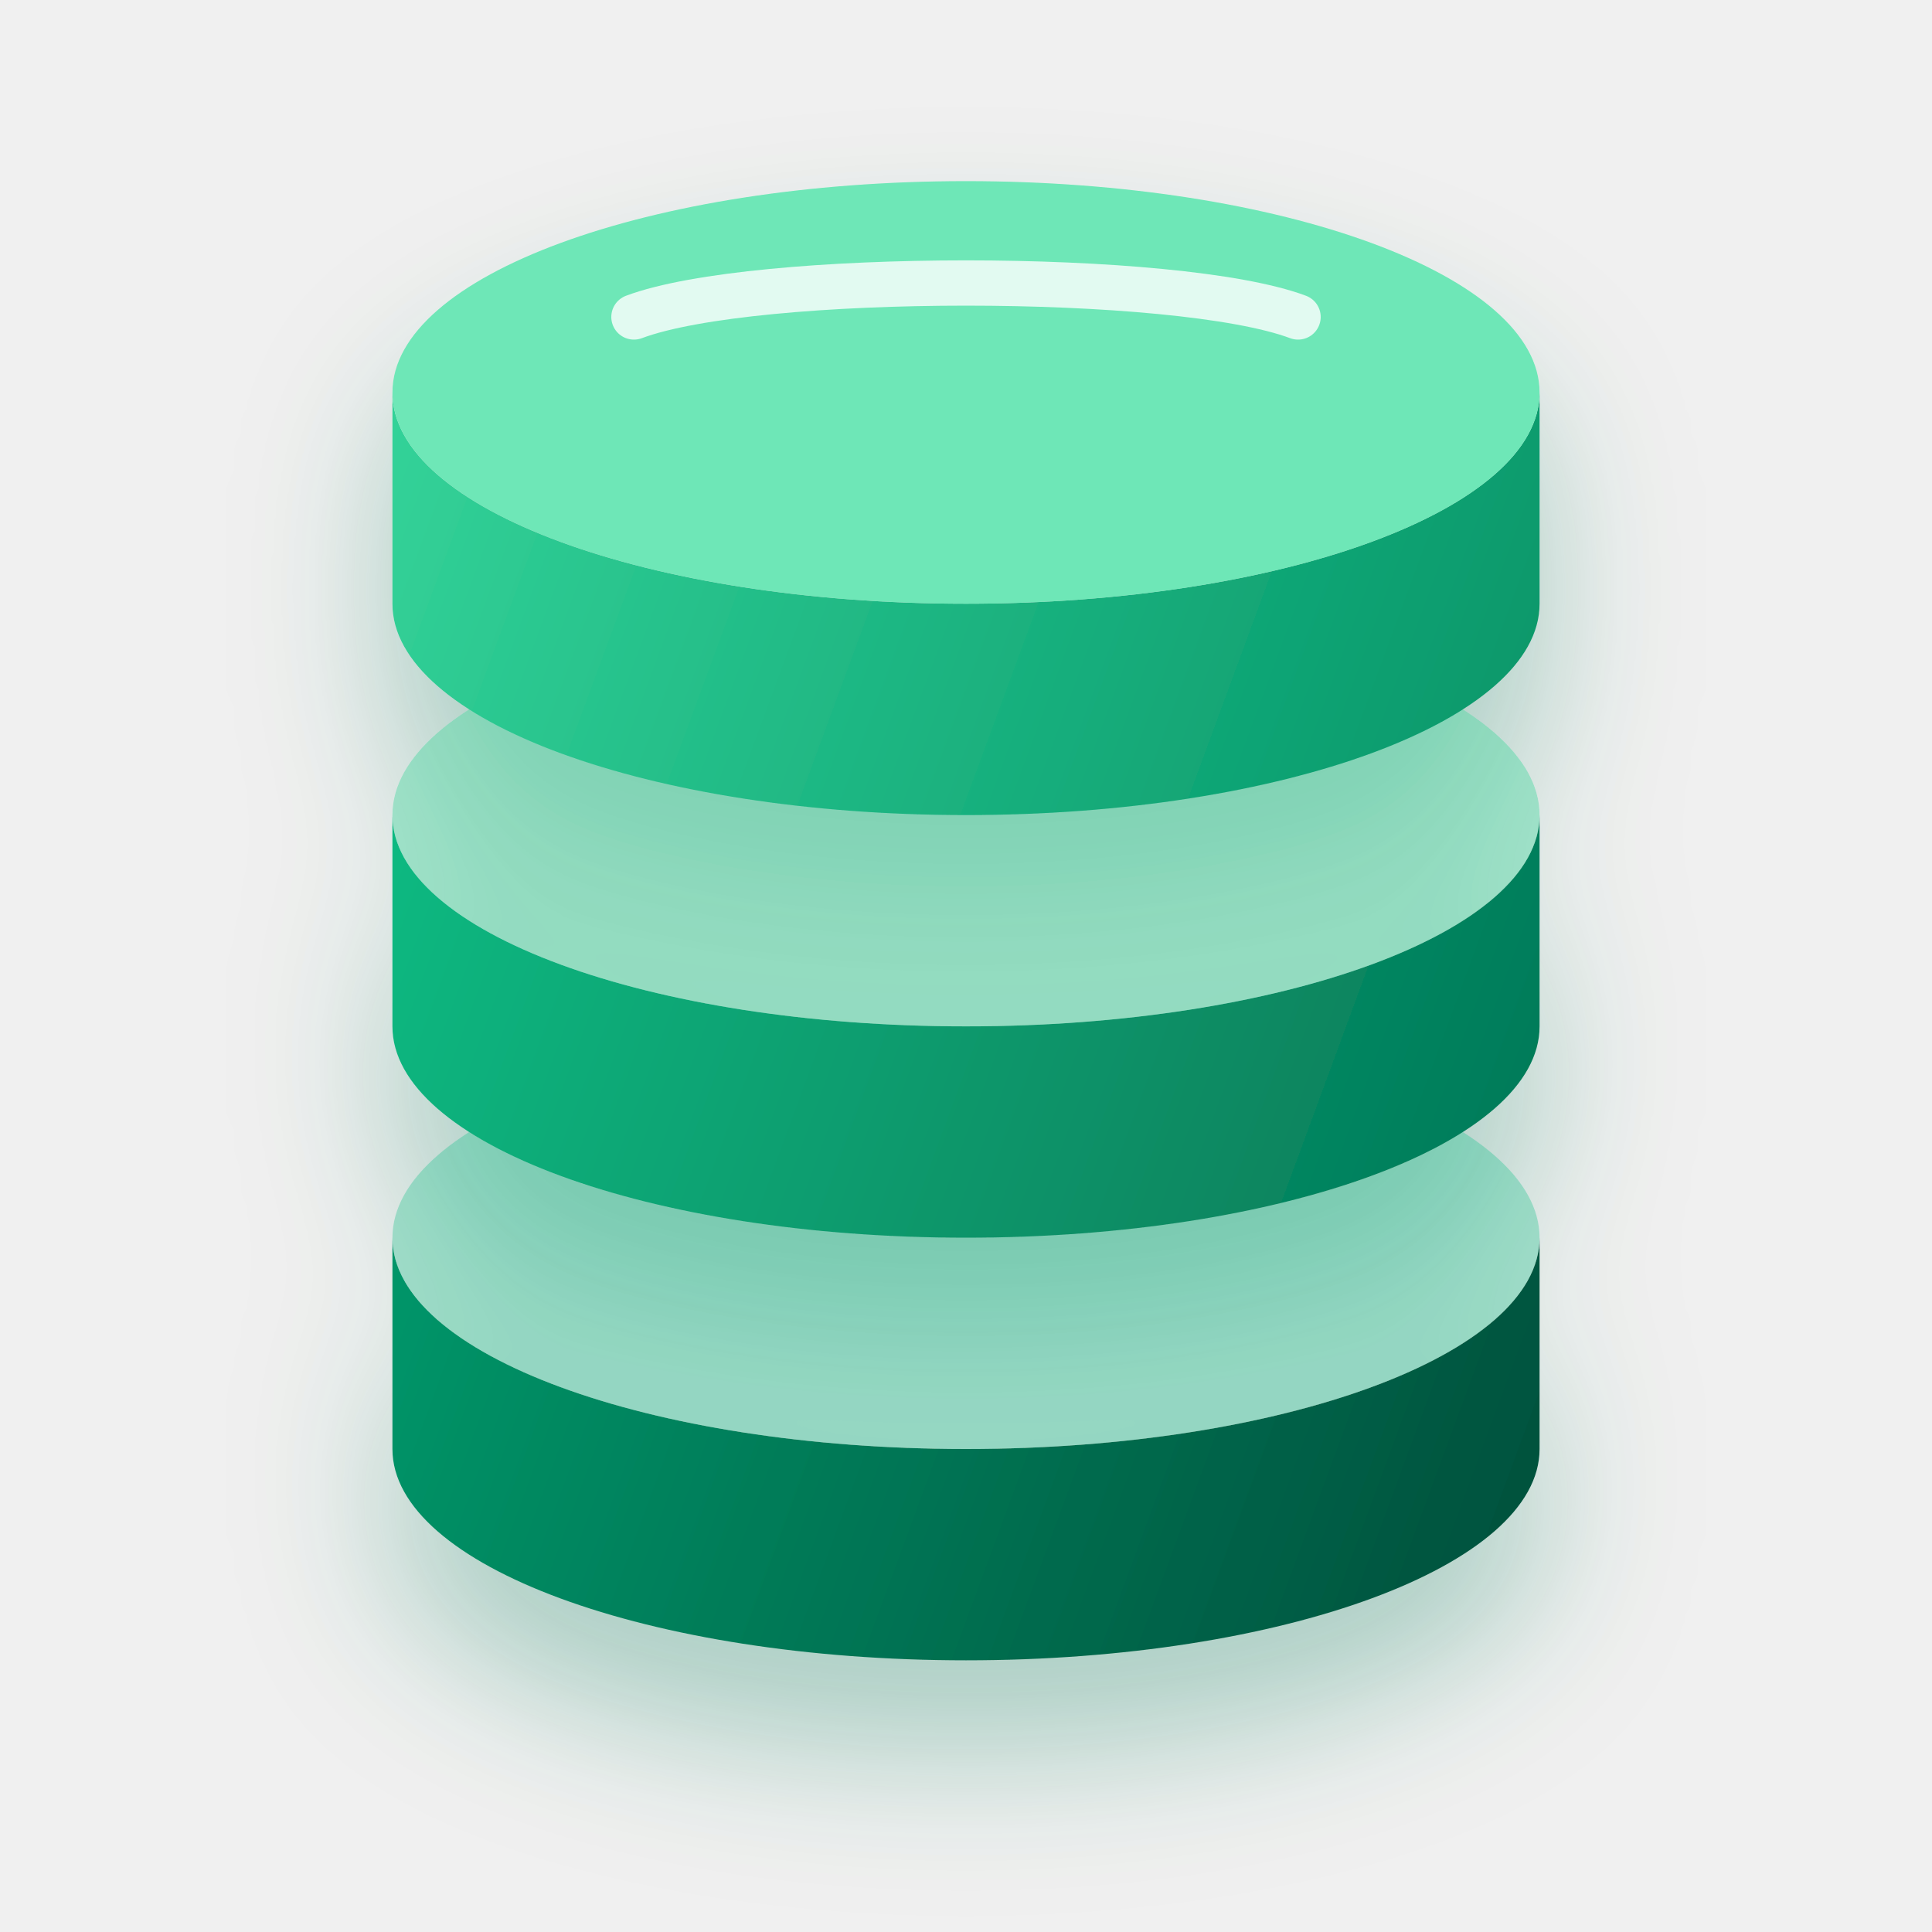
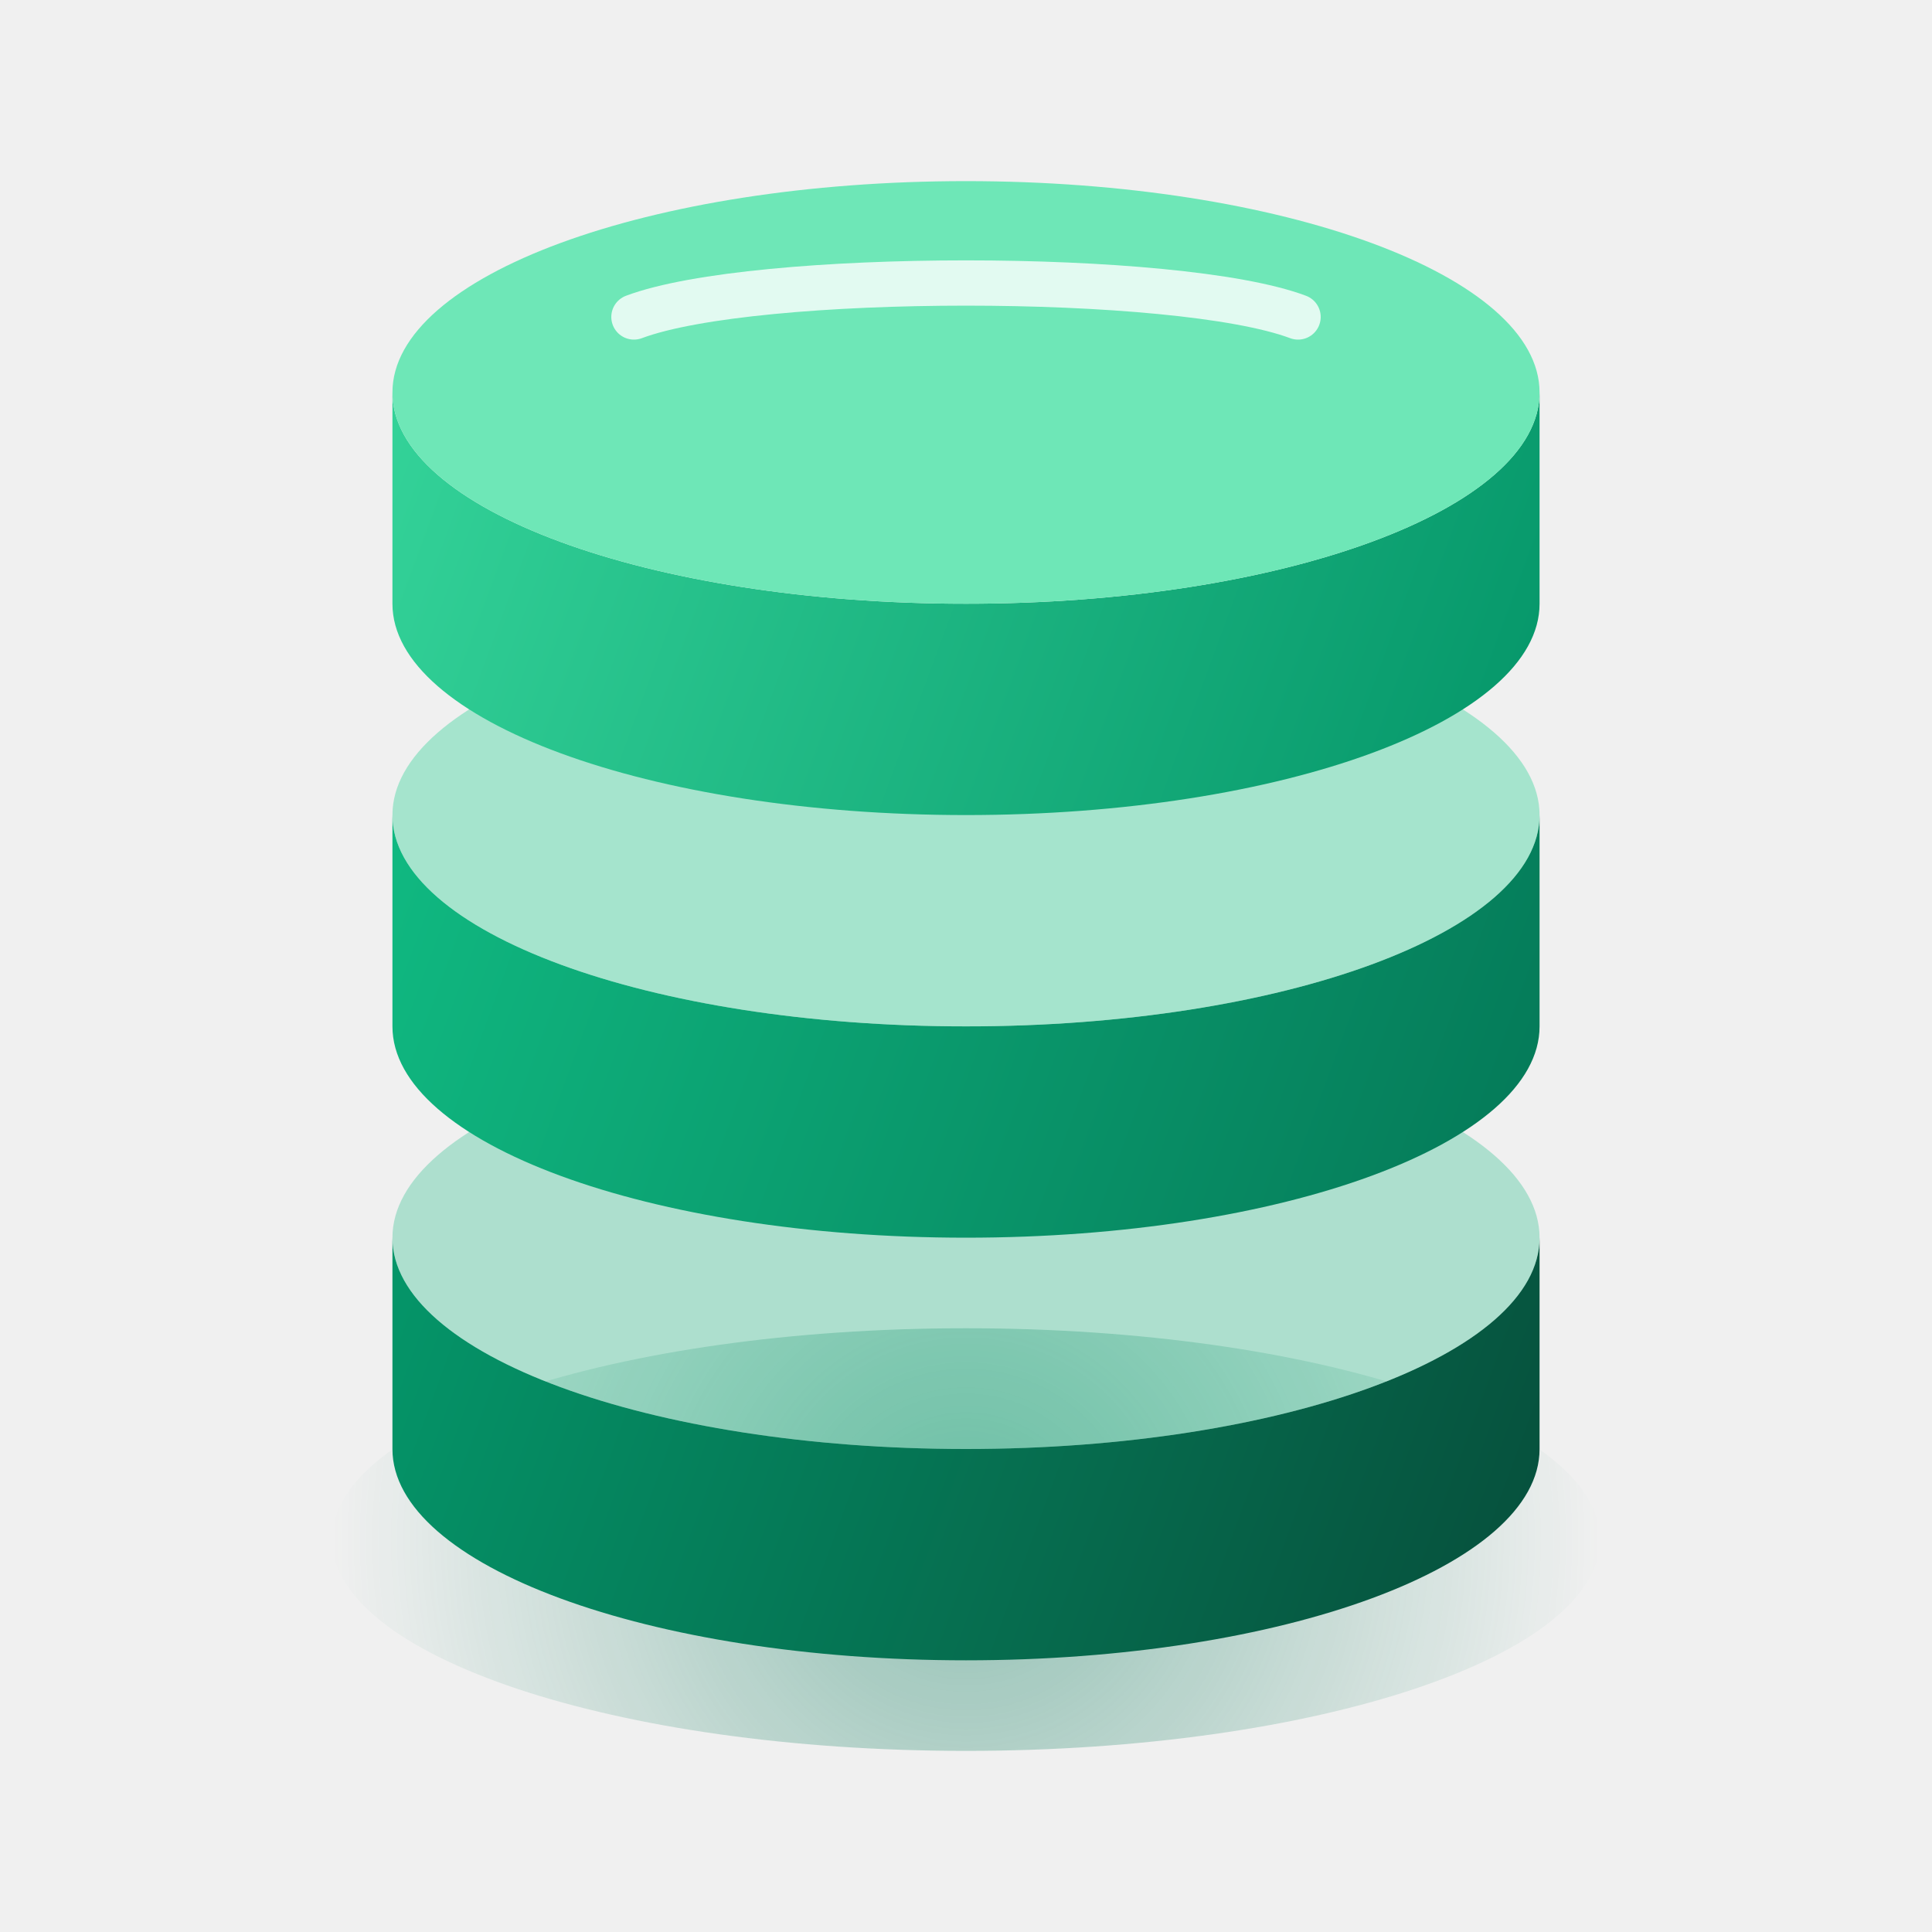
<svg xmlns="http://www.w3.org/2000/svg" viewBox="0 0 128 128" fill="none">
  <defs>
    <linearGradient id="pb-top-grad" x1="26" y1="24" x2="102" y2="52" gradientUnits="userSpaceOnUse">
      <stop offset="0%" stop-color="#34d399" />
      <stop offset="100%" stop-color="#059669" />
    </linearGradient>
    <linearGradient id="pb-mid-grad" x1="26" y1="54" x2="102" y2="82" gradientUnits="userSpaceOnUse">
      <stop offset="0%" stop-color="#10b981" />
      <stop offset="100%" stop-color="#047857" />
    </linearGradient>
    <linearGradient id="pb-base-grad" x1="26" y1="82" x2="102" y2="110" gradientUnits="userSpaceOnUse">
      <stop offset="0%" stop-color="#059669" />
      <stop offset="100%" stop-color="#064e3b" />
    </linearGradient>
-     <filter id="pb-glow" x="0" y="0" width="128" height="128" filterUnits="userSpaceOnUse" color-interpolation-filters="sRGB">
-       <feDropShadow dx="0" dy="6" stdDeviation="5" flood-color="#047857" flood-opacity="0.3" />
-     </filter>
+     <radialGradient id="pb-shadow-grad" cx="64" cy="102" r="42" gradientUnits="userSpaceOnUse">
+       <stop offset="0%" stop-color="#047857" stop-opacity="0.4" />
+       <stop offset="100%" stop-color="#047857" stop-opacity="0" />
+     </radialGradient>
  </defs>
-   <g filter="url(#pb-glow)">
+   <ellipse cx="64" cy="102" rx="42" ry="14" fill="url(#pb-shadow-grad)" />
+   <g id="pb-database-layers">
    <path d="M26 82C26 89.732 43.013 96 64 96C84.987 96 102 89.732 102 82V96C102 103.732 84.987 110 64 110C43.013 110 26 103.732 26 96V82Z" fill="url(#pb-base-grad)" />
    <ellipse cx="64" cy="82" rx="38" ry="14" fill="#10b981" opacity="0.3" />
    <path d="M26 54C26 61.732 43.013 68 64 68C84.987 68 102 61.732 102 54V68C102 75.732 84.987 82 64 82C43.013 82 26 75.732 26 68V54Z" fill="url(#pb-mid-grad)" />
    <ellipse cx="64" cy="54" rx="38" ry="14" fill="#34d399" opacity="0.4" />
    <path d="M26 26C26 33.732 43.013 40 64 40C84.987 40 102 33.732 102 26V40C102 47.732 84.987 54 64 54C43.013 54 26 47.732 26 40V26Z" fill="url(#pb-top-grad)" />
    <ellipse cx="64" cy="26" rx="38" ry="14" fill="#6ee7b7" />
  </g>
  <path d="M42 21C50 18 78 18 86 21" stroke="#ffffff" stroke-width="3" stroke-linecap="round" opacity="0.8" />
</svg>
